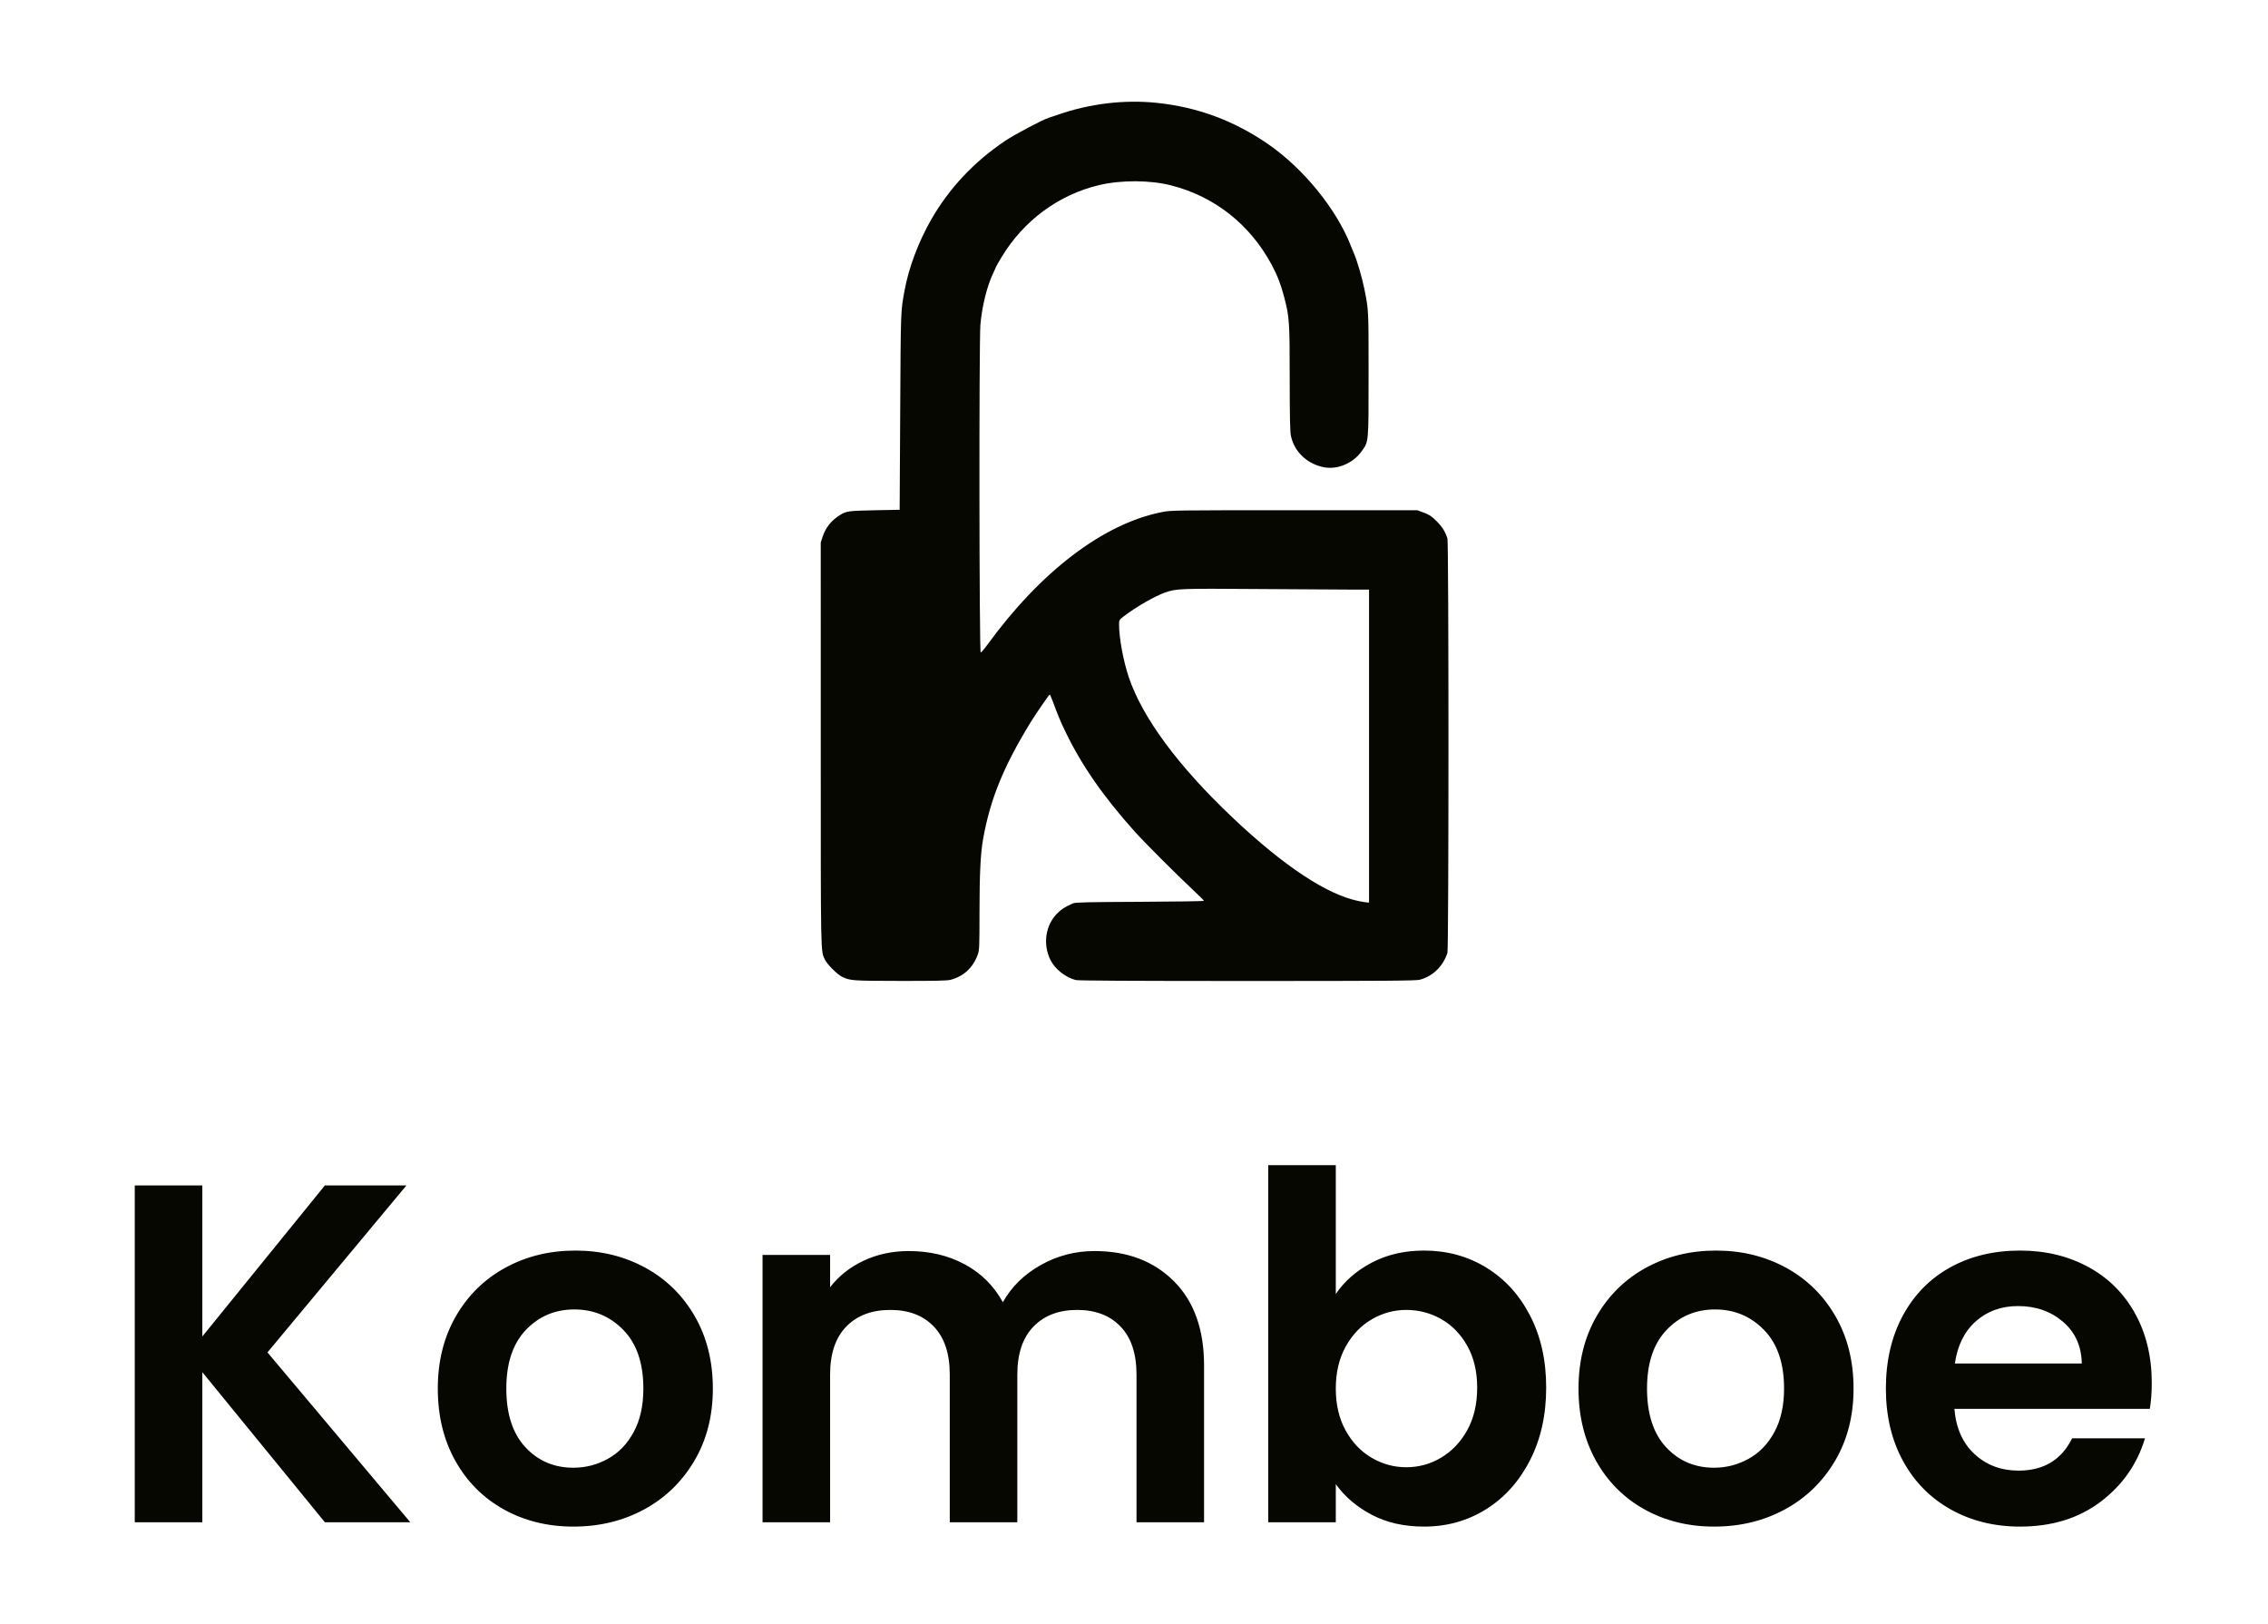
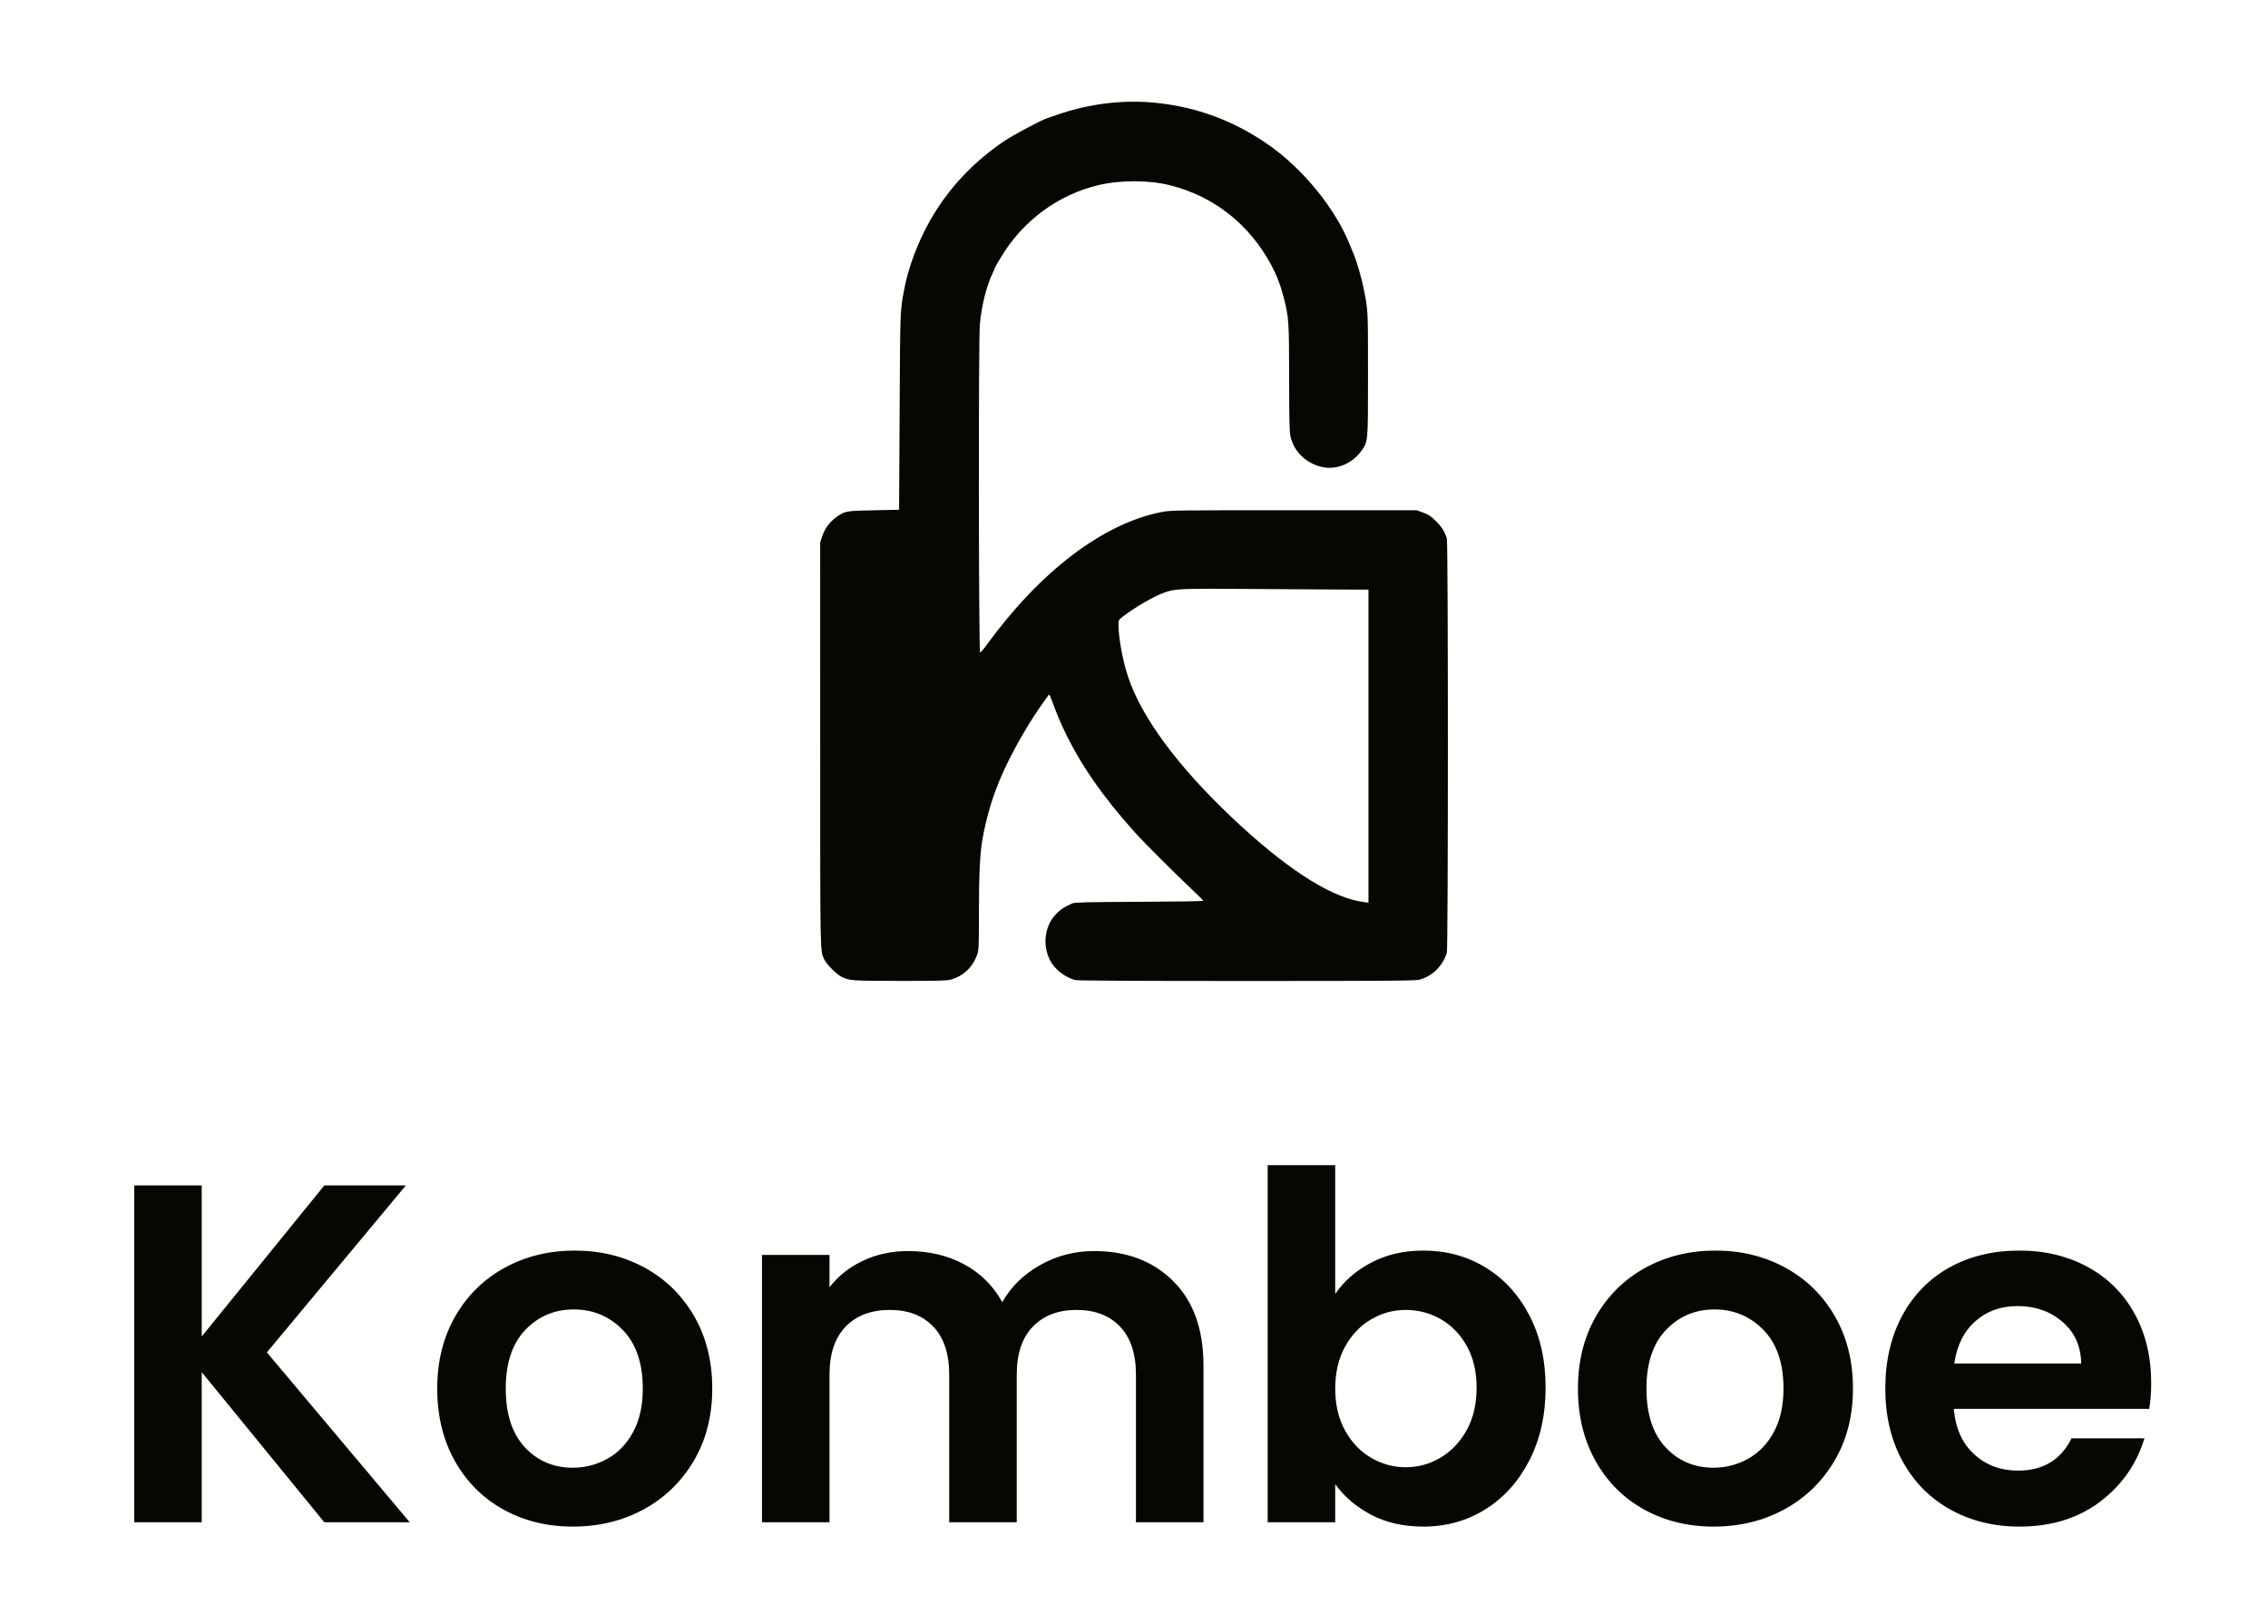
<svg xmlns="http://www.w3.org/2000/svg" width="1341" height="960" viewBox="0 0 1341 960">
-   <path fill="#070702" fill-rule="evenodd" transform="translate(485.28,60.00) scale(1.07884) translate(-340,-271)" d="M411.25,752.32C418.24,750.45 423.37,745.75 425.93,738.86C426.96,736.07 427.00,735.21 427.01,714.86C427.01,694.61 427.59,682.94 428.97,675.25C432.89,653.33 440.09,635.64 455.00,611.25C457.65,606.91 465.16,596.01 465.50,596.00C465.64,596.00 466.28,597.41 466.92,599.12C470.09,607.63 471.37,610.72 474.04,616.25C483.01,634.88 494.91,652.00 512.44,671.50C517.48,677.11 535.23,694.86 543.89,702.96C547.25,706.10 550.00,708.84 550.00,709.05C550.00,709.27 534.19,709.51 514.88,709.60C486.36,709.72 479.47,709.88 478.25,710.44C473.43,712.65 472.19,713.43 469.79,715.77C463.20,722.21 461.59,732.67 465.84,741.38C468.28,746.38 474.07,751.00 479.75,752.47C481.10,752.83 511.60,752.99 573.75,752.99C650.09,752.99 666.19,752.87 668.32,752.30C675.48,750.40 681.11,744.91 683.46,737.55C684.22,735.15 684.22,512.85 683.46,510.45C682.26,506.70 680.62,504.10 677.49,500.97C674.80,498.28 673.54,497.45 670.57,496.34L666.94,495.00L599.53,495.00C533.50,495.00 532.00,495.02 526.93,496.03C494.80,502.41 460.47,528.57 431.00,569.15C429.49,571.23 427.99,572.95 427.67,572.97C426.85,573.01 426.71,401.94 427.51,393.22C428.47,382.85 431.08,372.36 434.51,365.10C435.33,363.37 436.00,361.85 436.00,361.71C436.00,361.58 437.38,359.17 439.07,356.36C451.13,336.30 470.41,322.06 492.59,316.82C504.63,313.97 520.46,314.03 532.00,316.97C555.86,323.05 575.22,338.33 587.15,360.50C590.22,366.21 592.27,371.55 594.05,378.43C596.86,389.34 597.00,391.40 597.02,422.62C597.03,444.20 597.20,452.00 597.69,454.28C599.56,463.03 606.65,469.72 615.87,471.46C623.17,472.84 631.54,469.35 636.24,462.96C640.38,457.33 640.25,458.75 640.25,420.25C640.25,384.72 640.29,385.56 637.94,373.75C636.71,367.59 633.98,358.28 632.23,354.25C631.87,353.43 631.10,351.54 630.52,350.06C622.60,329.91 604.58,307.76 585.25,294.41C566.53,281.48 546.46,274.05 524.00,271.73C506.27,269.90 487.32,272.19 470.00,278.25C467.94,278.98 465.57,279.77 464.75,280.02C461.56,280.99 446.16,289.15 441.09,292.56C424.02,304.03 410.46,318.46 400.54,335.70C393.63,347.71 388.19,362.19 385.95,374.50C383.79,386.38 383.86,384.46 383.55,440.75L383.25,494.75L369.50,495.02C355.35,495.30 354.01,495.48 350.61,497.59C345.89,500.50 342.69,504.48 341.04,509.48L340.00,512.67L340.01,623.46C340.01,741.06 339.92,736.21 342.28,741.27C343.47,743.83 349.18,749.53 351.75,750.73C356.26,752.84 357.30,752.91 383.50,752.95C403.08,752.98 409.31,752.84 411.25,752.32ZM634.92,709.22C617.58,705.76 593.85,690.08 565.76,663.50C535.85,635.21 516.15,608.51 508.74,586.25C505.77,577.31 503.52,565.02 503.50,557.69C503.50,555.18 503.56,555.08 506.12,553.11C512.84,547.98 523.07,542.09 528.75,540.09C534.87,537.94 537.07,537.86 579.25,538.18C601.25,538.35 624.03,538.49 629.88,538.49L640.50,538.50L640.50,624.25L640.50,710.00L639.38,709.94C638.76,709.91 636.75,709.58 634.92,709.22Z" />
-   <path fill="#070702" d="M192.097 900.0 119.629 811.27V900.0H79.686V700.856H119.629V790.157L192.097 700.856H240.314L158.146 799.572L242.596 900.0ZM258.859 820.97Q258.859 796.719 269.558 778.174Q280.257 759.629 298.802 749.501Q317.347 739.372 340.171 739.372Q362.996 739.372 381.541 749.501Q400.086 759.629 410.785 778.174Q421.484 796.719 421.484 820.97Q421.484 845.221 410.499 863.766Q399.515 882.311 380.827 892.439Q362.14 902.568 339.03 902.568Q316.205 902.568 297.946 892.439Q279.686 882.311 269.272 863.766Q258.859 845.221 258.859 820.97ZM380.399 820.97Q380.399 798.431 368.559 786.305Q356.719 774.18 339.601 774.18Q322.482 774.18 310.927 786.305Q299.372 798.431 299.372 820.97Q299.372 843.509 310.642 855.635Q321.912 867.76 339.03 867.76Q349.872 867.76 359.429 862.482Q368.987 857.204 374.693 846.648Q380.399 836.091 380.399 820.97ZM711.926 807.275V900.0H671.983V812.696Q671.983 794.151 662.568 784.308Q653.153 774.465 636.89 774.465Q620.628 774.465 611.07 784.308Q601.512 794.151 601.512 812.696V900.0H561.569V812.696Q561.569 794.151 552.154 784.308Q542.739 774.465 526.476 774.465Q509.929 774.465 500.371 784.308Q490.813 794.151 490.813 812.696V900.0H450.87V741.94H490.813V761.056Q498.516 751.07 510.642 745.364Q522.767 739.658 537.318 739.658Q555.863 739.658 570.414 747.504Q584.964 755.35 592.953 769.9Q600.656 756.205 615.35 747.932Q630.043 739.658 647.161 739.658Q676.262 739.658 694.094 757.489Q711.926 775.321 711.926 807.275ZM842.026 739.372Q862.282 739.372 878.688 749.358Q895.093 759.344 904.65 777.746Q914.208 796.148 914.208 820.399Q914.208 844.65 904.65 863.338Q895.093 882.026 878.688 892.297Q862.282 902.568 842.026 902.568Q824.337 902.568 811.07 895.578Q797.803 888.588 789.815 877.461V900.0H749.872V688.873H789.815V765.05Q797.518 753.638 811.07 746.505Q824.622 739.372 842.026 739.372ZM831.469 774.465Q820.628 774.465 811.07 780.029Q801.512 785.592 795.663 796.148Q789.815 806.705 789.815 820.97Q789.815 835.235 795.663 845.792Q801.512 856.348 811.07 861.912Q820.628 867.475 831.469 867.475Q842.596 867.475 852.154 861.769Q861.712 856.063 867.561 845.506Q873.409 834.95 873.409 820.399Q873.409 806.134 867.561 795.72Q861.712 785.307 852.154 779.886Q842.596 774.465 831.469 774.465ZM933.324 820.97Q933.324 796.719 944.023 778.174Q954.722 759.629 973.267 749.501Q991.812 739.372 1014.636 739.372Q1037.461 739.372 1056.006 749.501Q1074.551 759.629 1085.25 778.174Q1095.949 796.719 1095.949 820.97Q1095.949 845.221 1084.964 863.766Q1073.98 882.311 1055.292 892.439Q1036.605 902.568 1013.495 902.568Q990.67 902.568 972.411 892.439Q954.151 882.311 943.738 863.766Q933.324 845.221 933.324 820.97ZM1054.864 820.97Q1054.864 798.431 1043.024 786.305Q1031.184 774.18 1014.066 774.18Q996.947 774.18 985.392 786.305Q973.837 798.431 973.837 820.97Q973.837 843.509 985.107 855.635Q996.377 867.76 1013.495 867.76Q1024.337 867.76 1033.894 862.482Q1043.452 857.204 1049.158 846.648Q1054.864 836.091 1054.864 820.97ZM1271.127 832.953H1155.578Q1157.004 850.071 1167.561 859.772Q1178.117 869.472 1193.524 869.472Q1215.777 869.472 1225.193 850.357H1268.274Q1261.427 873.181 1242.026 887.874Q1222.625 902.568 1194.379 902.568Q1171.555 902.568 1153.438 892.439Q1135.321 882.311 1125.193 863.766Q1115.064 845.221 1115.064 820.97Q1115.064 796.434 1125.05 777.889Q1135.036 759.344 1153.01 749.358Q1170.984 739.372 1194.379 739.372Q1216.919 739.372 1234.75 749.073Q1252.582 758.773 1262.425 776.605Q1272.268 794.437 1272.268 817.546Q1272.268 826.106 1271.127 832.953ZM1230.899 806.134Q1230.613 790.728 1219.772 781.455Q1208.93 772.183 1193.238 772.183Q1178.402 772.183 1168.274 781.17Q1158.146 790.157 1155.863 806.134Z" />
+   <path fill="#070702" fill-rule="evenodd" transform="translate(484.94,60.00) scale(1.07884) translate(-340,-271)" d="M411.25,752.32C418.24,750.45 423.37,745.75 425.93,738.86C426.96,736.07 427.00,735.21 427.01,714.86C427.01,694.61 427.59,682.94 428.97,675.25C432.89,653.33 440.09,635.64 455.00,611.25C457.65,606.91 465.16,596.01 465.50,596.00C465.64,596.00 466.28,597.41 466.92,599.12C470.09,607.63 471.37,610.72 474.04,616.25C483.01,634.88 494.91,652.00 512.44,671.50C517.48,677.11 535.23,694.86 543.89,702.96C547.25,706.10 550.00,708.84 550.00,709.05C550.00,709.27 534.19,709.51 514.88,709.60C486.36,709.72 479.47,709.88 478.25,710.44C473.43,712.65 472.19,713.43 469.79,715.77C463.20,722.21 461.59,732.67 465.84,741.38C468.28,746.38 474.07,751.00 479.75,752.47C481.10,752.83 511.60,752.99 573.75,752.99C650.09,752.99 666.19,752.87 668.32,752.30C675.48,750.40 681.11,744.91 683.46,737.55C684.22,735.15 684.22,512.85 683.46,510.45C682.26,506.70 680.62,504.10 677.49,500.97C674.80,498.28 673.54,497.45 670.57,496.34L666.94,495.00L599.53,495.00C533.50,495.00 532.00,495.02 526.93,496.03C494.80,502.41 460.47,528.57 431.00,569.15C429.49,571.23 427.99,572.95 427.67,572.97C426.85,573.01 426.71,401.94 427.51,393.22C428.47,382.85 431.08,372.36 434.51,365.10C435.33,363.37 436.00,361.85 436.00,361.71C436.00,361.58 437.38,359.17 439.07,356.36C451.13,336.30 470.41,322.06 492.59,316.82C504.63,313.97 520.46,314.03 532.00,316.97C555.86,323.05 575.22,338.33 587.15,360.50C590.22,366.21 592.27,371.55 594.05,378.43C596.86,389.34 597.00,391.40 597.02,422.62C597.03,444.20 597.20,452.00 597.69,454.28C599.56,463.03 606.65,469.72 615.87,471.46C623.17,472.84 631.54,469.35 636.24,462.96C640.38,457.33 640.25,458.75 640.25,420.25C640.25,384.72 640.29,385.56 637.94,373.75C636.71,367.59 633.98,358.28 632.23,354.25C631.87,353.43 631.10,351.54 630.52,350.06C622.60,329.91 604.58,307.76 585.25,294.41C566.53,281.48 546.46,274.05 524.00,271.73C506.27,269.90 487.32,272.19 470.00,278.25C467.94,278.98 465.57,279.77 464.75,280.02C461.56,280.99 446.16,289.15 441.09,292.56C424.02,304.03 410.46,318.46 400.54,335.70C393.63,347.71 388.19,362.19 385.95,374.50C383.79,386.38 383.86,384.46 383.55,440.75L383.25,494.75L369.50,495.02C355.35,495.30 354.01,495.48 350.61,497.59C345.89,500.50 342.69,504.48 341.04,509.48L340.00,512.67L340.01,623.46C340.01,741.06 339.92,736.21 342.28,741.27C343.47,743.83 349.18,749.53 351.75,750.73C356.26,752.84 357.30,752.91 383.50,752.95C403.08,752.98 409.31,752.84 411.25,752.32ZM634.92,709.22C617.58,705.76 593.85,690.08 565.76,663.50C535.85,635.21 516.15,608.51 508.74,586.25C505.77,577.31 503.52,565.02 503.50,557.69C503.50,555.18 503.56,555.08 506.12,553.11C512.84,547.98 523.07,542.09 528.75,540.09C534.87,537.94 537.07,537.86 579.25,538.18C601.25,538.35 624.03,538.49 629.88,538.49L640.50,538.50L640.50,624.25L640.50,710.00L639.38,709.94C638.76,709.91 636.75,709.58 634.92,709.22Z" />
+   <path fill="#070702" d="M191.755 900.0 119.287 811.27V900.0H79.345V700.856H119.287V790.157L191.755 700.856H239.972L157.804 799.572L242.255 900.0ZM258.517 820.97Q258.517 796.719 269.216 778.174Q279.915 759.629 298.46 749.501Q317.005 739.372 339.83 739.372Q362.654 739.372 381.199 749.501Q399.744 759.629 410.443 778.174Q421.142 796.719 421.142 820.97Q421.142 845.221 410.158 863.766Q399.173 882.311 380.486 892.439Q361.798 902.568 338.688 902.568Q315.864 902.568 297.604 892.439Q279.345 882.311 268.931 863.766Q258.517 845.221 258.517 820.97ZM380.058 820.97Q380.058 798.431 368.218 786.305Q356.377 774.18 339.259 774.18Q322.141 774.18 310.586 786.305Q299.031 798.431 299.031 820.97Q299.031 843.509 310.3 855.635Q321.57 867.76 338.688 867.76Q349.53 867.76 359.088 862.482Q368.646 857.204 374.352 846.648Q380.058 836.091 380.058 820.97ZM711.584 807.275V900.0H671.641V812.696Q671.641 794.151 662.226 784.308Q652.811 774.465 636.549 774.465Q620.286 774.465 610.728 784.308Q601.17 794.151 601.17 812.696V900.0H561.228V812.696Q561.228 794.151 551.812 784.308Q542.397 774.465 526.135 774.465Q509.587 774.465 500.029 784.308Q490.471 794.151 490.471 812.696V900.0H450.529V741.94H490.471V761.056Q498.175 751.07 510.3 745.364Q522.426 739.658 536.976 739.658Q555.521 739.658 570.072 747.504Q584.623 755.35 592.611 769.9Q600.315 756.205 615.008 747.932Q629.701 739.658 646.82 739.658Q675.921 739.658 693.752 757.489Q711.584 775.321 711.584 807.275ZM841.684 739.372Q861.941 739.372 878.346 749.358Q894.751 759.344 904.309 777.746Q913.867 796.148 913.867 820.399Q913.867 844.65 904.309 863.338Q894.751 882.026 878.346 892.297Q861.941 902.568 841.684 902.568Q823.995 902.568 810.728 895.578Q797.461 888.588 789.473 877.461V900.0H749.53V688.873H789.473V765.05Q797.176 753.638 810.728 746.505Q824.28 739.372 841.684 739.372ZM831.128 774.465Q820.286 774.465 810.728 780.029Q801.17 785.592 795.322 796.148Q789.473 806.705 789.473 820.97Q789.473 835.235 795.322 845.792Q801.17 856.348 810.728 861.912Q820.286 867.475 831.128 867.475Q842.255 867.475 851.812 861.769Q861.37 856.063 867.219 845.506Q873.068 834.95 873.068 820.399Q873.068 806.134 867.219 795.72Q861.37 785.307 851.812 779.886Q842.255 774.465 831.128 774.465ZM932.982 820.97Q932.982 796.719 943.681 778.174Q954.38 759.629 972.925 749.501Q991.47 739.372 1014.295 739.372Q1037.119 739.372 1055.664 749.501Q1074.209 759.629 1084.908 778.174Q1095.607 796.719 1095.607 820.97Q1095.607 845.221 1084.623 863.766Q1073.638 882.311 1054.951 892.439Q1036.263 902.568 1013.153 902.568Q990.329 902.568 972.069 892.439Q953.81 882.311 943.396 863.766Q932.982 845.221 932.982 820.97ZM1054.523 820.97Q1054.523 798.431 1042.683 786.305Q1030.842 774.18 1013.724 774.18Q996.606 774.18 985.051 786.305Q973.496 798.431 973.496 820.97Q973.496 843.509 984.765 855.635Q996.035 867.76 1013.153 867.76Q1023.995 867.76 1033.553 862.482Q1043.111 857.204 1048.817 846.648Q1054.523 836.091 1054.523 820.97ZM1270.785 832.953H1155.236Q1156.663 850.071 1167.219 859.772Q1177.775 869.472 1193.182 869.472Q1215.436 869.472 1224.851 850.357H1267.932Q1261.085 873.181 1241.684 887.874Q1222.283 902.568 1194.038 902.568Q1171.213 902.568 1153.096 892.439Q1134.979 882.311 1124.851 863.766Q1114.723 845.221 1114.723 820.97Q1114.723 796.434 1124.708 777.889Q1134.694 759.344 1152.668 749.358Q1170.643 739.372 1194.038 739.372Q1216.577 739.372 1234.409 749.073Q1252.24 758.773 1262.083 776.605Q1271.927 794.437 1271.927 817.546Q1271.927 826.106 1270.785 832.953ZM1230.557 806.134Q1230.272 790.728 1219.43 781.455Q1208.588 772.183 1192.897 772.183Q1178.061 772.183 1167.932 781.17Q1157.804 790.157 1155.521 806.134Z" />
</svg>
